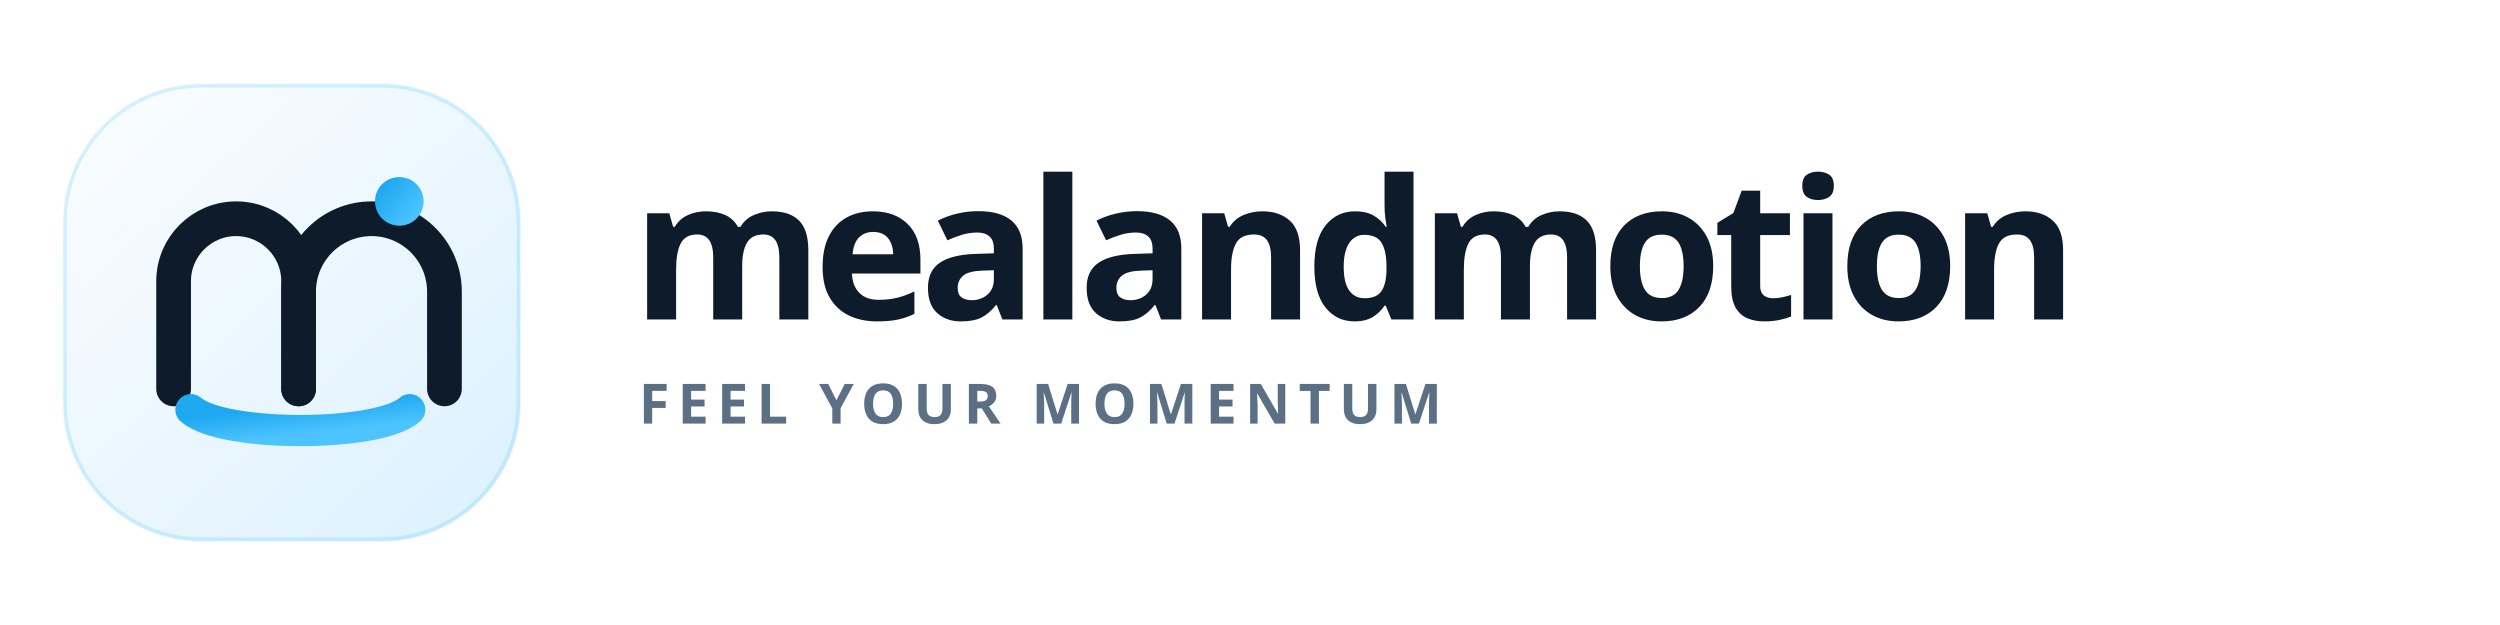
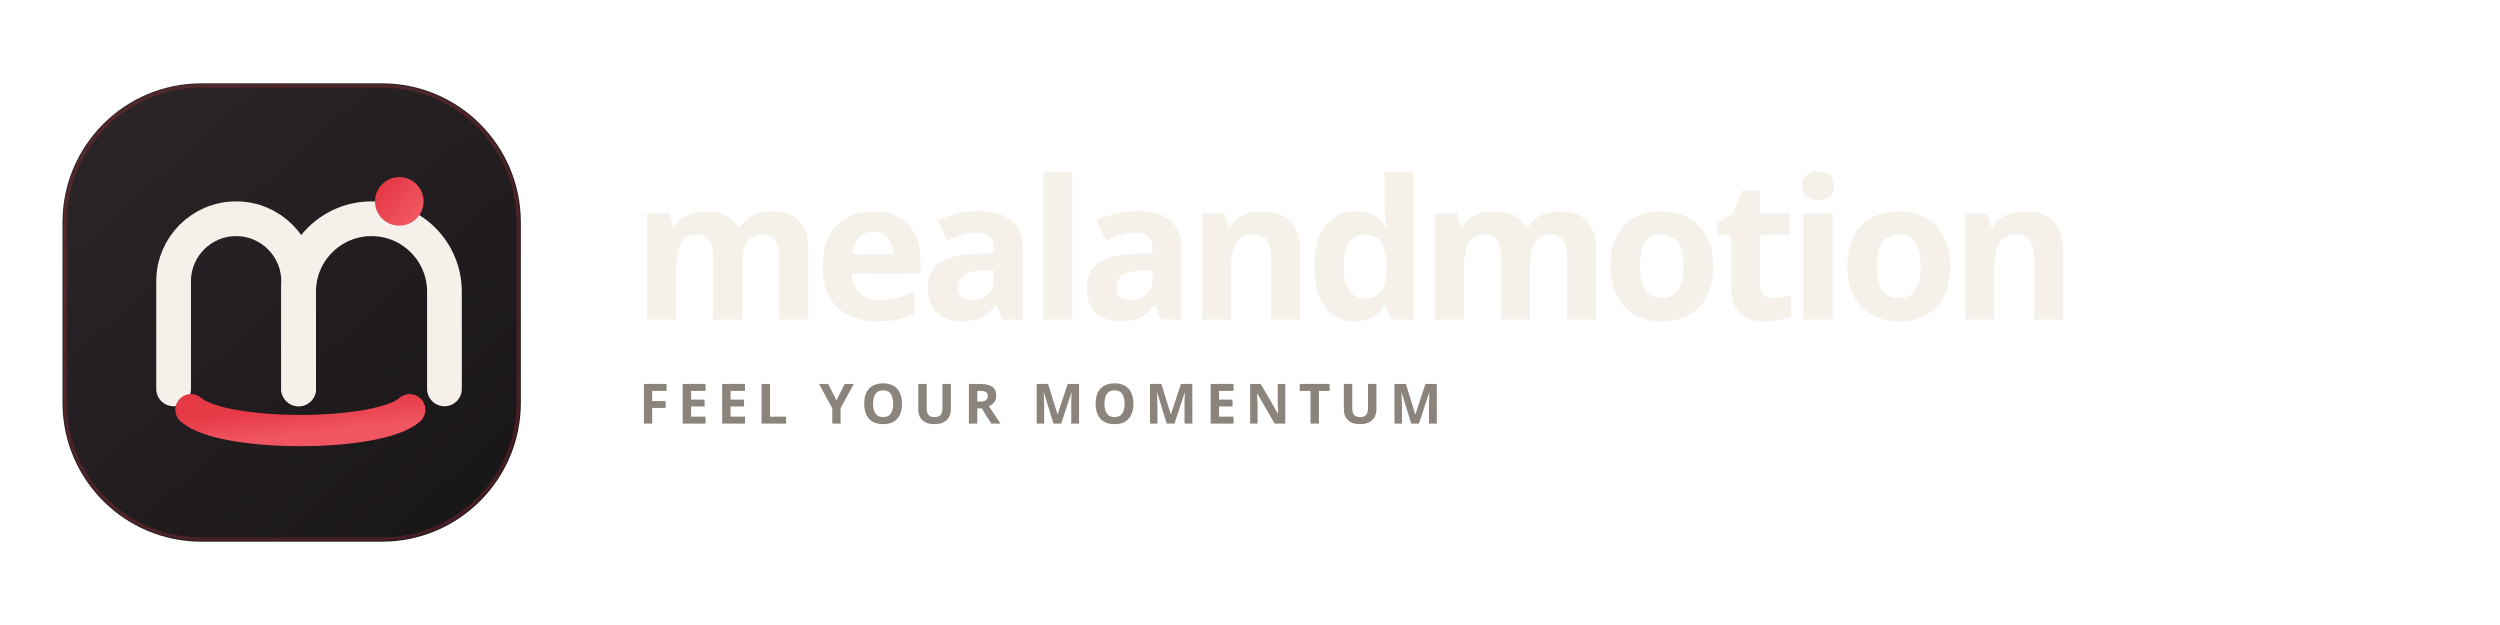
<svg xmlns="http://www.w3.org/2000/svg" viewBox="0 0 720 180" role="img" aria-labelledby="title desc">
  <defs>
    <linearGradient id="bg" x1="14%" y1="10%" x2="86%" y2="90%">
-       <stop offset="0%" stop-color="#f8fcff" />
-       <stop offset="100%" stop-color="#dff2ff" />
+       <stop offset="0%" stop-color="#2a2427" />
+       <stop offset="100%" stop-color="#1a1719" />
    </linearGradient>
    <linearGradient id="accent" x1="14%" y1="20%" x2="86%" y2="80%">
-       <stop offset="0%" stop-color="#1da8f0" />
-       <stop offset="100%" stop-color="#4dc4ff" />
+       <stop offset="0%" stop-color="#e63946" />
+       <stop offset="100%" stop-color="#f05661" />
    </linearGradient>
  </defs>
  <rect x="18" y="24" width="132" height="132" rx="40" fill="url(#bg)" />
-   <rect x="18.75" y="24.75" width="130.5" height="130.5" rx="39.25" fill="none" stroke="rgba(77,196,255,0.22)" />
-   <path d="M50 112V81C50 71.059 58.059 63 68 63C77.941 63 86 71.059 86 81V112" fill="none" stroke="#0d1b2a" stroke-width="10" stroke-linecap="round" stroke-linejoin="round" />
-   <path d="M86 112V84C86 72.402 95.402 63 107 63C118.598 63 128 72.402 128 84V112" fill="none" stroke="#0d1b2a" stroke-width="10" stroke-linecap="round" stroke-linejoin="round" />
+   <rect x="18.75" y="24.75" width="130.5" height="130.5" rx="39.25" fill="none" stroke="rgba(230,57,70,0.22)" />
+   <path d="M50 112V81C50 71.059 58.059 63 68 63C77.941 63 86 71.059 86 81V112" fill="none" stroke="#f5f1ea" stroke-width="10" stroke-linecap="round" stroke-linejoin="round" />
+   <path d="M86 112V84C86 72.402 95.402 63 107 63C118.598 63 128 72.402 128 84V112" fill="none" stroke="#f5f1ea" stroke-width="10" stroke-linecap="round" stroke-linejoin="round" />
  <path d="M55 118C64 126 109 126 118 118" fill="none" stroke="url(#accent)" stroke-width="9" stroke-linecap="round" />
  <circle cx="115" cy="58" r="7" fill="url(#accent)" />
-   <text x="182" y="92" fill="#0d1b2a" font-family="'Plus Jakarta Sans', 'Avenir Next', 'Segoe UI', sans-serif" font-size="56" font-weight="800" letter-spacing="-2.6">mealandmotion</text>
-   <text x="184" y="122" fill="#5b7085" font-family="'Manrope', 'Avenir Next', 'Segoe UI', sans-serif" font-size="16" font-weight="700" letter-spacing="2.4">FEEL YOUR MOMENTUM</text>
+   <text x="182" y="92" fill="#f5f1ea" font-family="'Bricolage Grotesque', 'Avenir Next', 'Segoe UI', sans-serif" font-size="56" font-weight="800" letter-spacing="-2.6">mealandmotion</text>
+   <text x="184" y="122" fill="#8a847d" font-family="'Mulish', 'Avenir Next', 'Segoe UI', sans-serif" font-size="16" font-weight="700" letter-spacing="2.4">FEEL YOUR MOMENTUM</text>
</svg>
